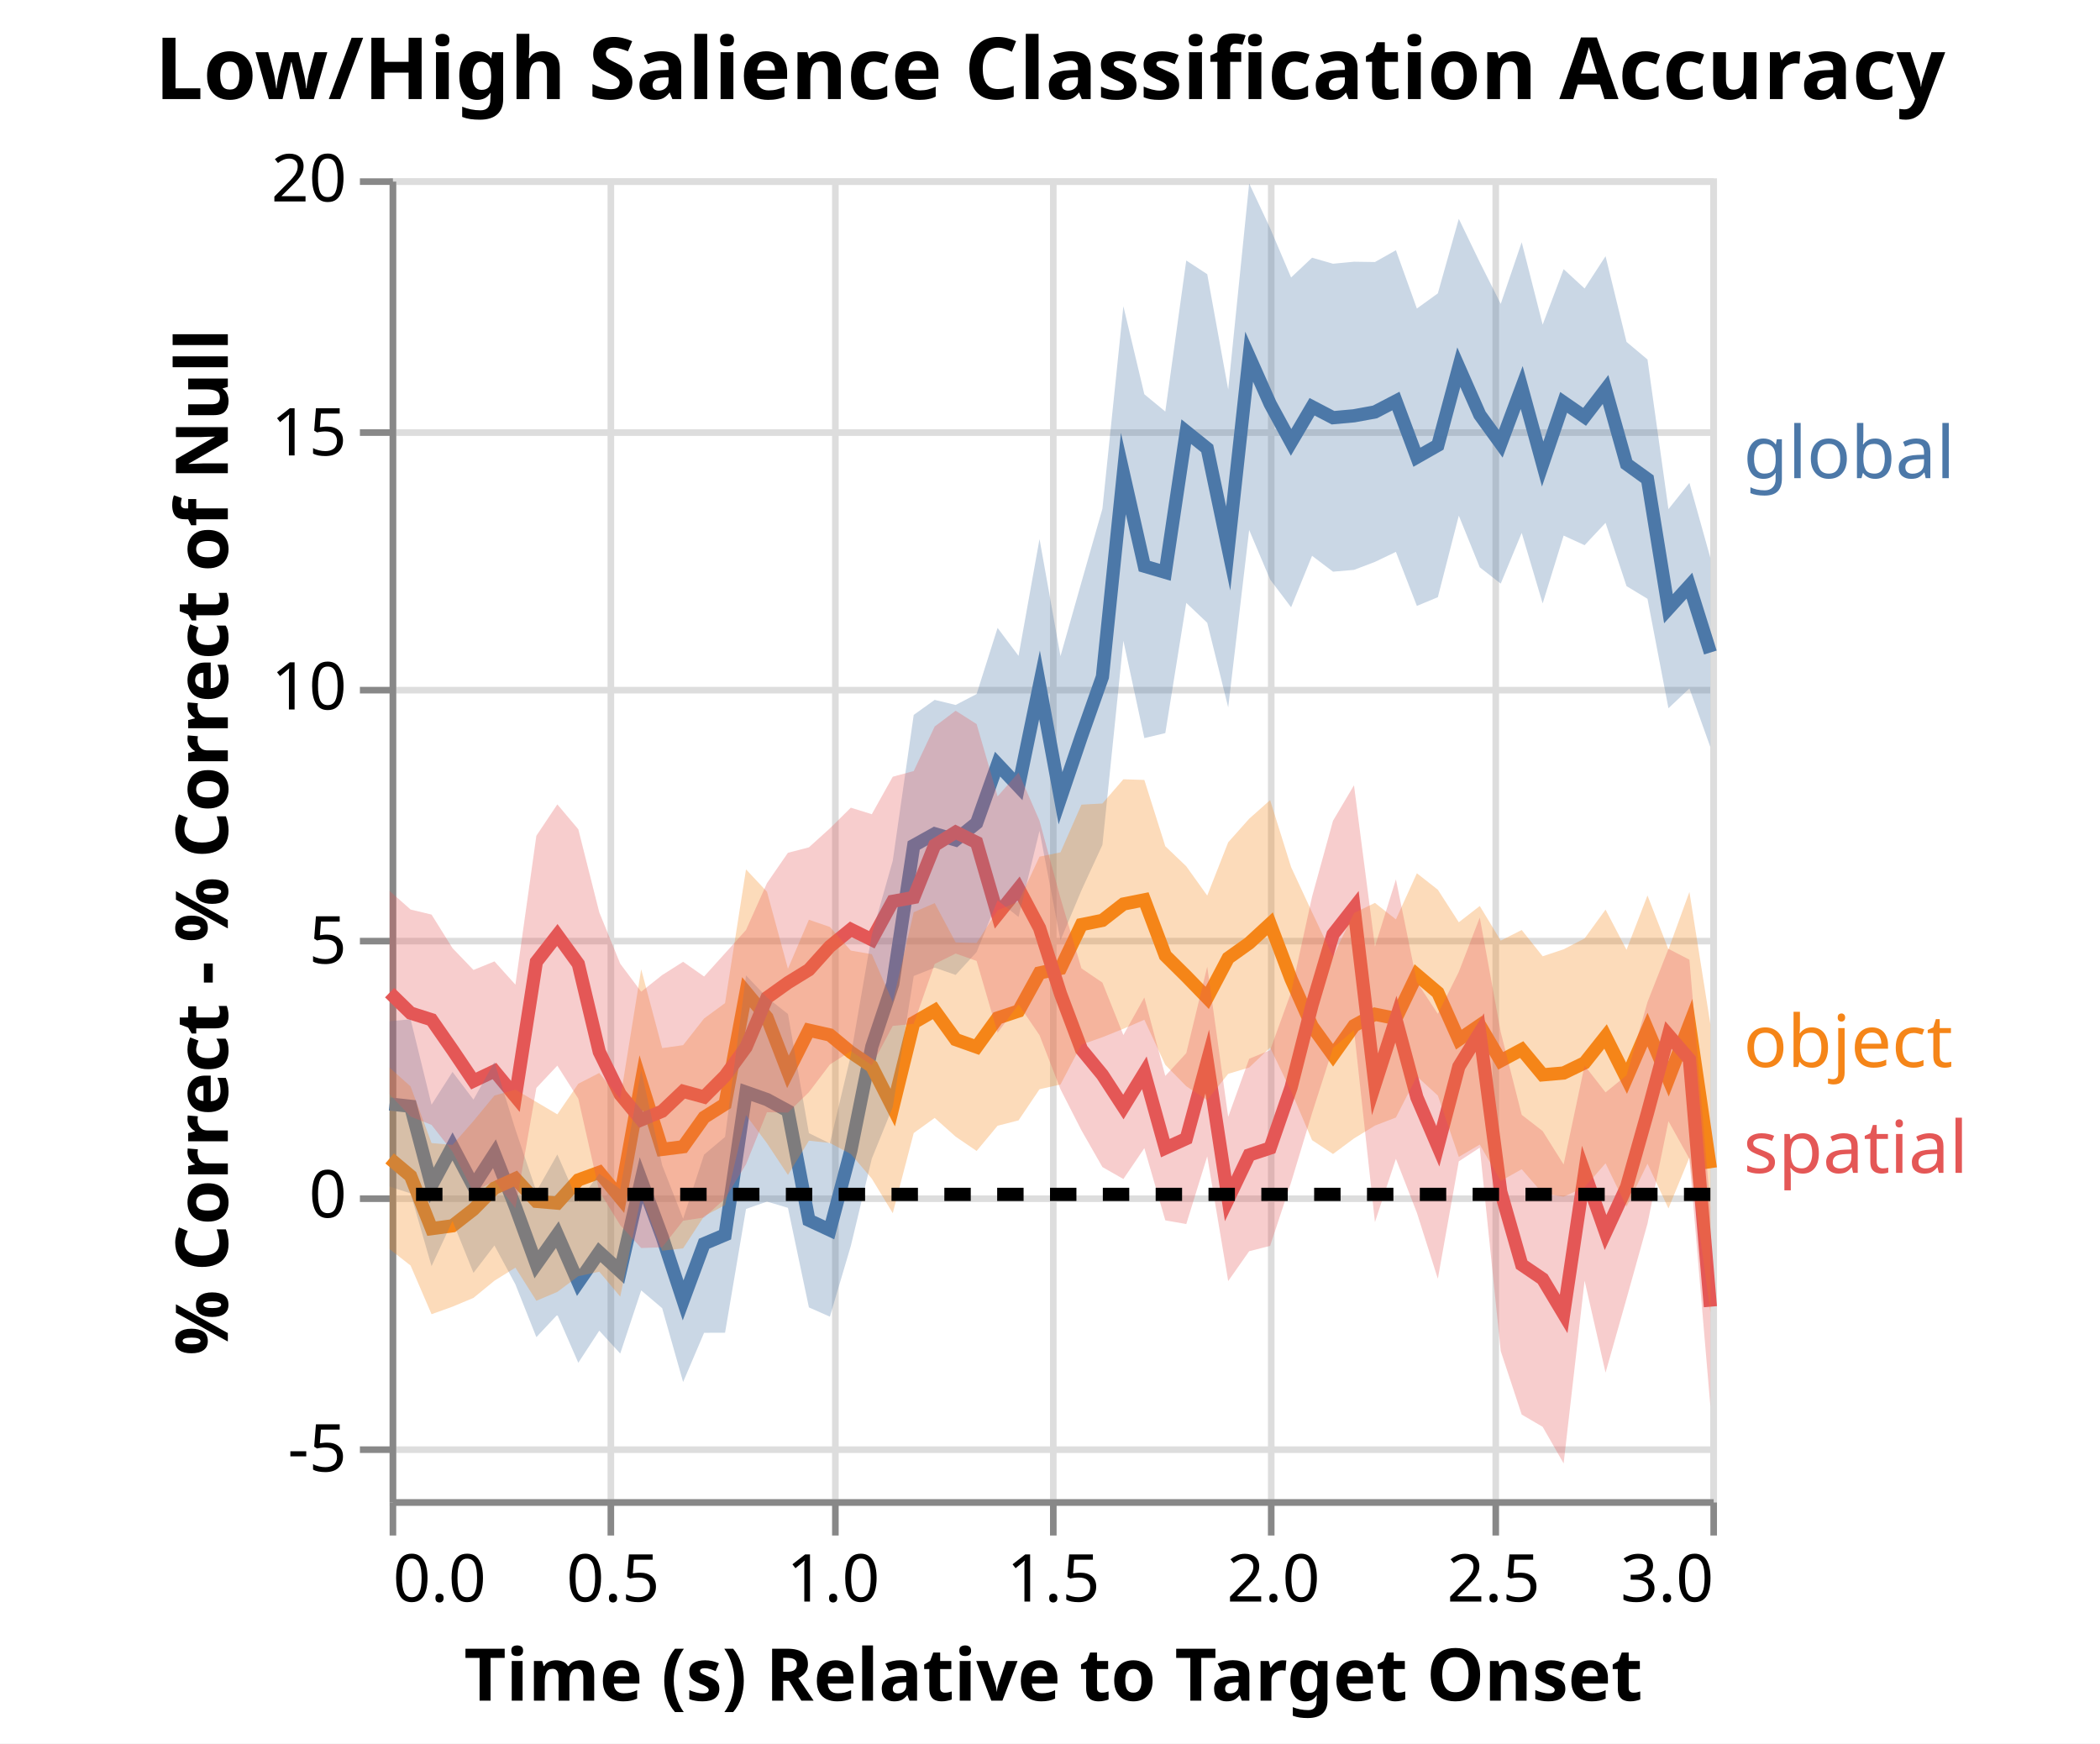
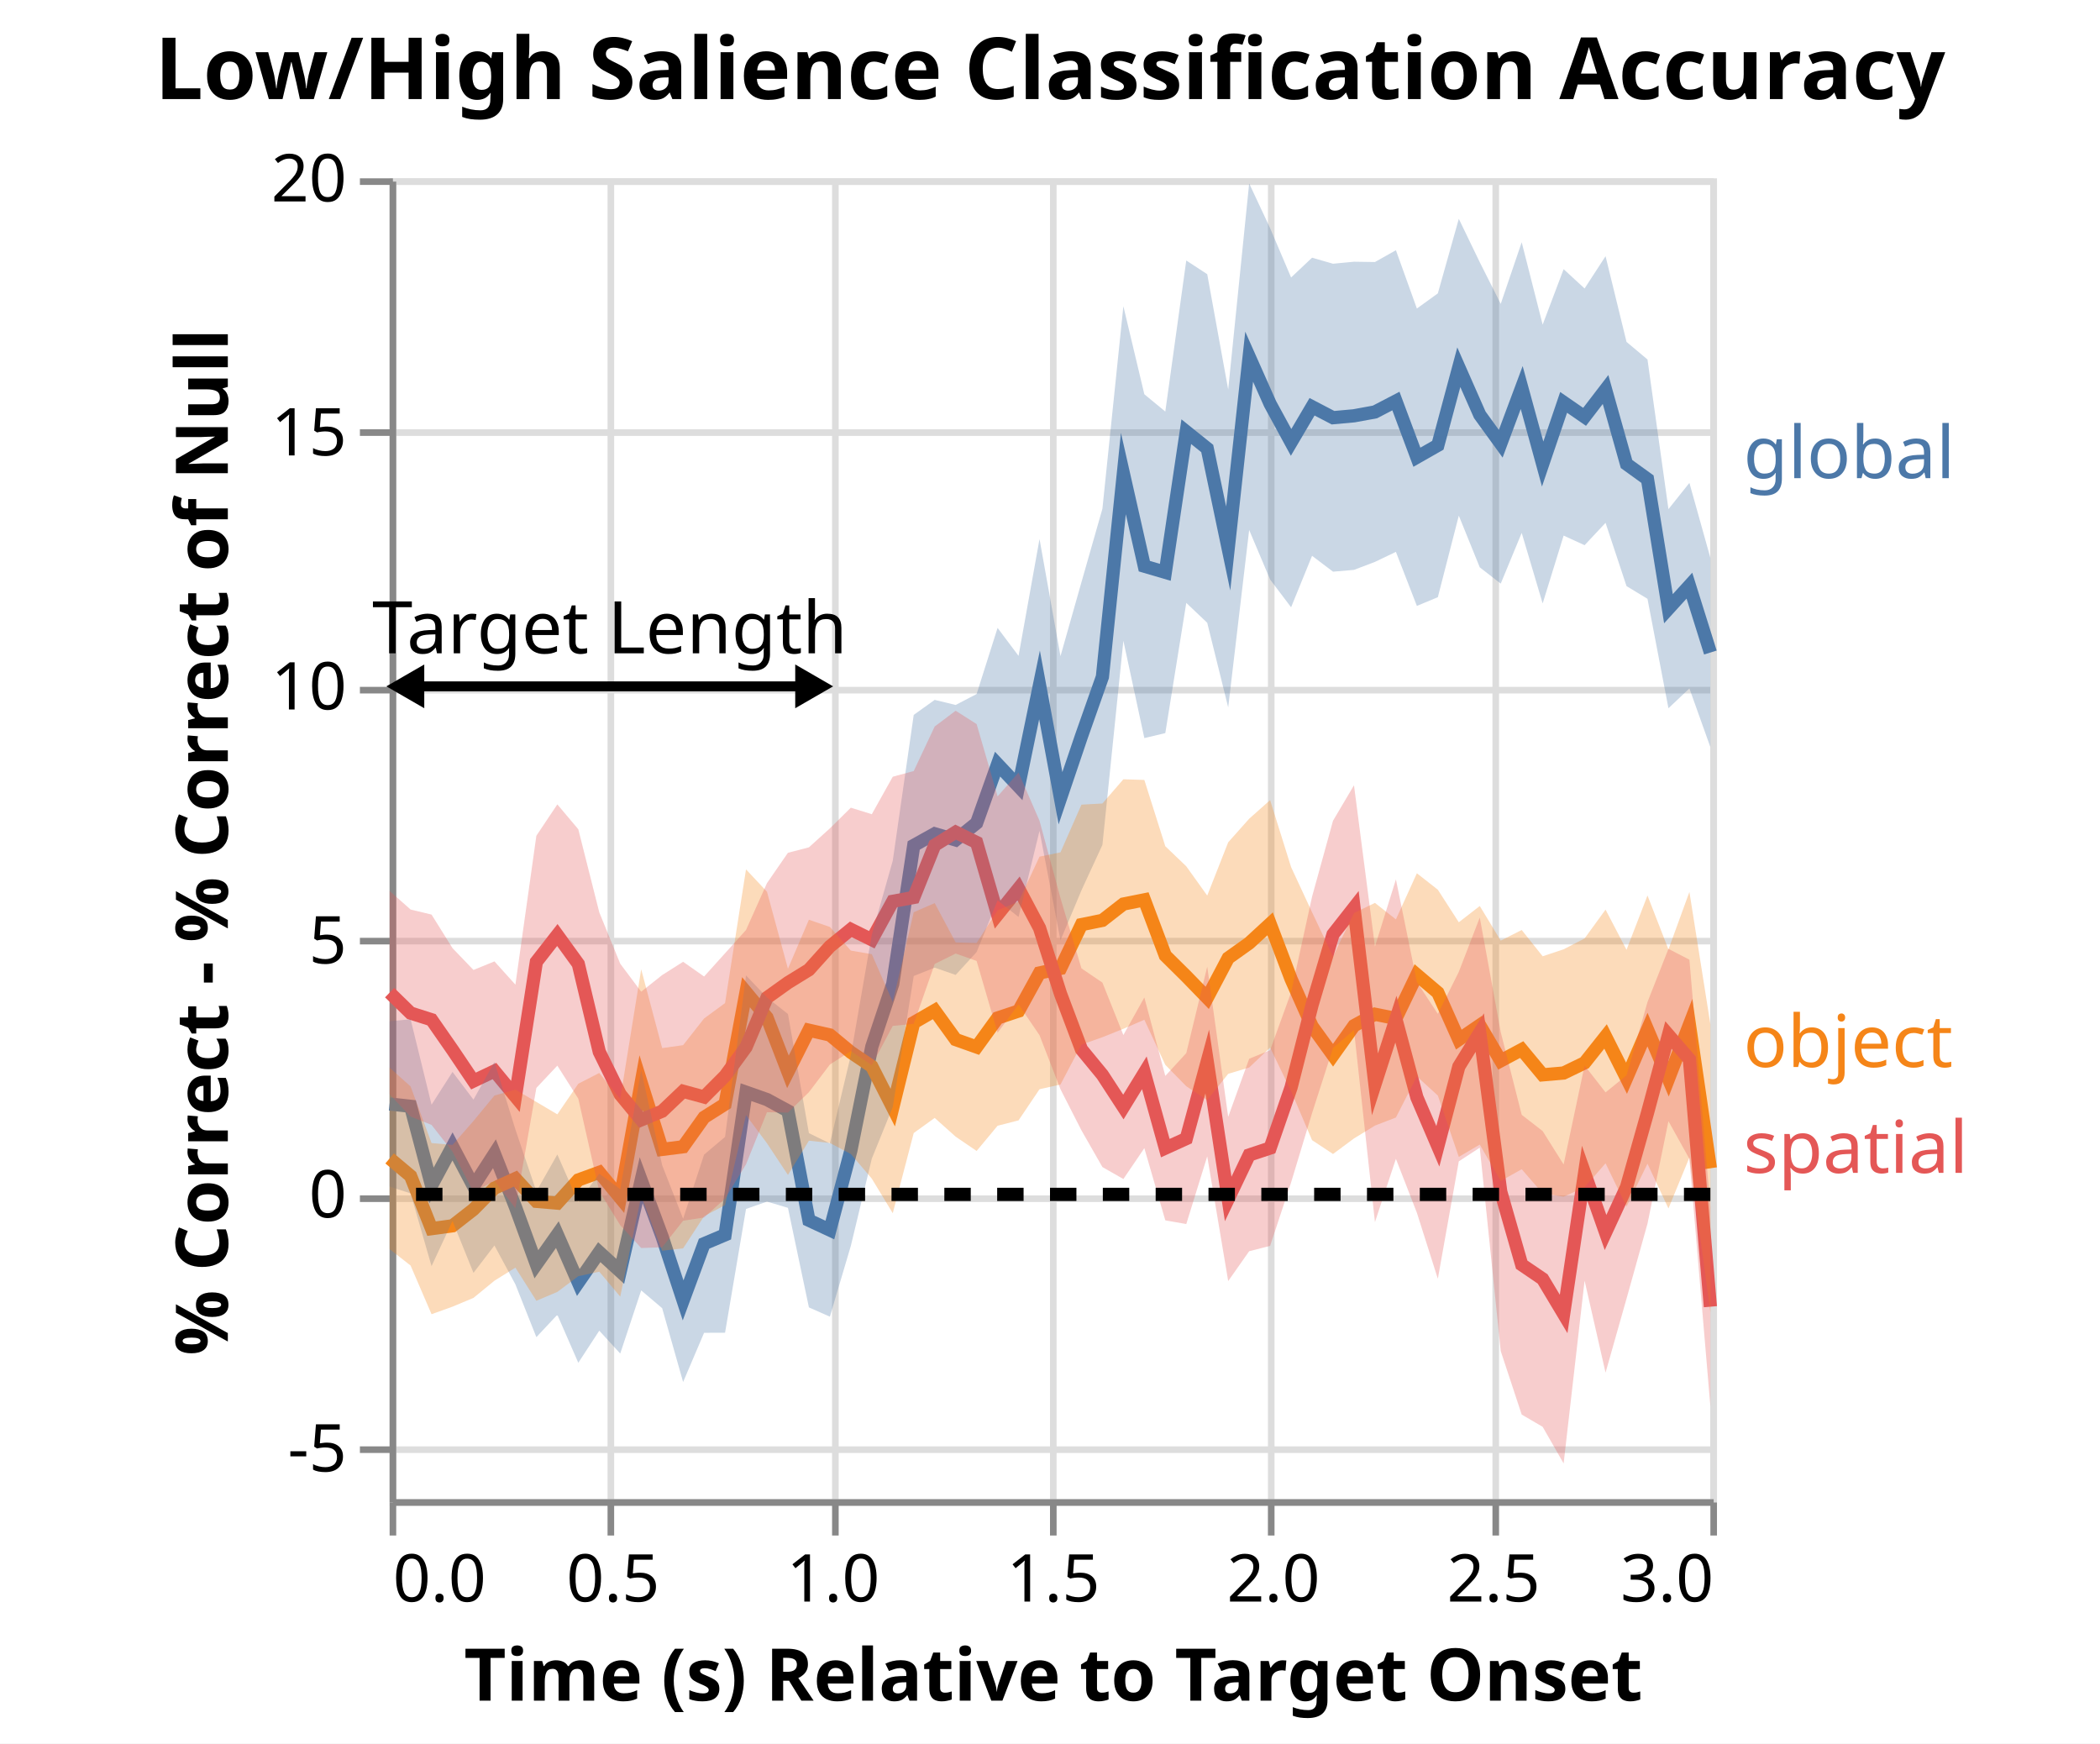
<svg xmlns="http://www.w3.org/2000/svg" class="marks" width="318" height="264" viewBox="0 0 318 264" version="1.1">
  <rect width="318" height="264" fill="white" />
  <g fill="none" stroke-miterlimit="10" transform="translate(59,27)">
    <g class="mark-group role-frame root" role="graphics-object" aria-roledescription="group mark container">
      <g transform="translate(0,0)">
        <path class="background" aria-hidden="true" d="M0.5,0.5h200v200h-200Z" stroke="#ddd" />
        <g>
          <g class="mark-group role-axis" aria-hidden="true">
            <g transform="translate(0.5,200.5)">
              <path class="background" aria-hidden="true" d="M0,0h0v0h0Z" pointer-events="none" />
              <g>
                <g class="mark-rule role-axis-grid" pointer-events="none">
                  <line transform="translate(0,-200)" x2="0" y2="200" stroke="#ddd" stroke-width="1" opacity="1" />
                  <line transform="translate(33,-200)" x2="0" y2="200" stroke="#ddd" stroke-width="1" opacity="1" />
                  <line transform="translate(67,-200)" x2="0" y2="200" stroke="#ddd" stroke-width="1" opacity="1" />
                  <line transform="translate(100,-200)" x2="0" y2="200" stroke="#ddd" stroke-width="1" opacity="1" />
                  <line transform="translate(133,-200)" x2="0" y2="200" stroke="#ddd" stroke-width="1" opacity="1" />
                  <line transform="translate(167,-200)" x2="0" y2="200" stroke="#ddd" stroke-width="1" opacity="1" />
                  <line transform="translate(200,-200)" x2="0" y2="200" stroke="#ddd" stroke-width="1" opacity="1" />
                </g>
              </g>
              <path class="foreground" aria-hidden="true" d="" pointer-events="none" display="none" />
            </g>
          </g>
          <g class="mark-group role-axis" aria-hidden="true">
            <g transform="translate(0.5,0.5)">
              <path class="background" aria-hidden="true" d="M0,0h0v0h0Z" pointer-events="none" />
              <g>
                <g class="mark-rule role-axis-grid" pointer-events="none">
                  <line transform="translate(0,192)" x2="200" y2="0" stroke="#ddd" stroke-width="1" opacity="1" />
                  <line transform="translate(0,154)" x2="200" y2="0" stroke="#ddd" stroke-width="1" opacity="1" />
                  <line transform="translate(0,115)" x2="200" y2="0" stroke="#ddd" stroke-width="1" opacity="1" />
                  <line transform="translate(0,77)" x2="200" y2="0" stroke="#ddd" stroke-width="1" opacity="1" />
                  <line transform="translate(0,38)" x2="200" y2="0" stroke="#ddd" stroke-width="1" opacity="1" />
                  <line transform="translate(0,0)" x2="200" y2="0" stroke="#ddd" stroke-width="1" opacity="1" />
                </g>
              </g>
              <path class="foreground" aria-hidden="true" d="" pointer-events="none" display="none" />
            </g>
          </g>
          <g class="mark-group role-axis" role="graphics-symbol" aria-roledescription="axis" aria-label="X-axis titled 'Time (s) Relative to Target Onset' for a linear scale with values from 0.0 to 3.0">
            <g transform="translate(0.5,200.5)">
              <path class="background" aria-hidden="true" d="M0,0h0v0h0Z" pointer-events="none" />
              <g>
                <g class="mark-rule role-axis-tick" pointer-events="none">
                  <line transform="translate(0,0)" x2="0" y2="5" stroke="#888" stroke-width="1" opacity="1" />
                  <line transform="translate(33,0)" x2="0" y2="5" stroke="#888" stroke-width="1" opacity="1" />
                  <line transform="translate(67,0)" x2="0" y2="5" stroke="#888" stroke-width="1" opacity="1" />
                  <line transform="translate(100,0)" x2="0" y2="5" stroke="#888" stroke-width="1" opacity="1" />
                  <line transform="translate(133,0)" x2="0" y2="5" stroke="#888" stroke-width="1" opacity="1" />
                  <line transform="translate(167,0)" x2="0" y2="5" stroke="#888" stroke-width="1" opacity="1" />
                  <line transform="translate(200,0)" x2="0" y2="5" stroke="#888" stroke-width="1" opacity="1" />
                </g>
                <g class="mark-text role-axis-label" pointer-events="none">
                  <text text-anchor="start" transform="translate(0,15)" font-family="sans-serif" font-size="10px" fill="#000" opacity="1">0.0</text>
                  <text text-anchor="middle" transform="translate(33.33333,15)" font-family="sans-serif" font-size="10px" fill="#000" opacity="1">0.5</text>
                  <text text-anchor="middle" transform="translate(66.66667,15)" font-family="sans-serif" font-size="10px" fill="#000" opacity="1">1.0</text>
                  <text text-anchor="middle" transform="translate(100,15)" font-family="sans-serif" font-size="10px" fill="#000" opacity="1">1.5</text>
                  <text text-anchor="middle" transform="translate(133.3333,15)" font-family="sans-serif" font-size="10px" fill="#000" opacity="1">2.0</text>
                  <text text-anchor="middle" transform="translate(166.6667,15)" font-family="sans-serif" font-size="10px" fill="#000" opacity="1">2.5</text>
                  <text text-anchor="end" transform="translate(200,15)" font-family="sans-serif" font-size="10px" fill="#000" opacity="1">3.0</text>
                </g>
                <g class="mark-rule role-axis-domain" pointer-events="none">
                  <line transform="translate(0,0)" x2="200" y2="0" stroke="#888" stroke-width="1" opacity="1" />
                </g>
                <g class="mark-text role-axis-title" pointer-events="none">
                  <text text-anchor="middle" transform="translate(100,30)" font-family="sans-serif" font-size="11px" font-weight="bold" fill="#000" opacity="1">Time (s) Relative to Target Onset</text>
                </g>
              </g>
              <path class="foreground" aria-hidden="true" d="" pointer-events="none" display="none" />
            </g>
          </g>
          <g class="mark-group role-axis" role="graphics-symbol" aria-roledescription="axis" aria-label="Y-axis titled '% Correct - % Correct of Null' for a linear scale with values from -6 to 20">
            <g transform="translate(0.5,0.5)">
              <path class="background" aria-hidden="true" d="M0,0h0v0h0Z" pointer-events="none" />
              <g>
                <g class="mark-rule role-axis-tick" pointer-events="none">
                  <line transform="translate(0,192)" x2="-5" y2="0" stroke="#888" stroke-width="1" opacity="1" />
                  <line transform="translate(0,154)" x2="-5" y2="0" stroke="#888" stroke-width="1" opacity="1" />
                  <line transform="translate(0,115)" x2="-5" y2="0" stroke="#888" stroke-width="1" opacity="1" />
                  <line transform="translate(0,77)" x2="-5" y2="0" stroke="#888" stroke-width="1" opacity="1" />
                  <line transform="translate(0,38)" x2="-5" y2="0" stroke="#888" stroke-width="1" opacity="1" />
                  <line transform="translate(0,0)" x2="-5" y2="0" stroke="#888" stroke-width="1" opacity="1" />
                </g>
                <g class="mark-text role-axis-label" pointer-events="none">
                  <text text-anchor="end" transform="translate(-7,195.3077)" font-family="sans-serif" font-size="10px" fill="#000" opacity="1">-5</text>
                  <text text-anchor="end" transform="translate(-7,156.8462)" font-family="sans-serif" font-size="10px" fill="#000" opacity="1">0</text>
                  <text text-anchor="end" transform="translate(-7,118.3846)" font-family="sans-serif" font-size="10px" fill="#000" opacity="1">5</text>
                  <text text-anchor="end" transform="translate(-7,79.92308)" font-family="sans-serif" font-size="10px" fill="#000" opacity="1">10</text>
                  <text text-anchor="end" transform="translate(-7,41.46154)" font-family="sans-serif" font-size="10px" fill="#000" opacity="1">15</text>
                  <text text-anchor="end" transform="translate(-7,3)" font-family="sans-serif" font-size="10px" fill="#000" opacity="1">20</text>
                </g>
                <g class="mark-rule role-axis-domain" pointer-events="none">
                  <line transform="translate(0,200)" x2="0" y2="-200" stroke="#888" stroke-width="1" opacity="1" />
                </g>
                <g class="mark-text role-axis-title" pointer-events="none">
                  <text text-anchor="middle" transform="translate(-23,100) rotate(-90) translate(0,-2)" font-family="sans-serif" font-size="11px" font-weight="bold" fill="#000" opacity="1">% Correct - % Correct of Null</text>
                </g>
              </g>
              <path class="foreground" aria-hidden="true" d="" pointer-events="none" display="none" />
            </g>
          </g>
          <g class="mark-group role-scope layer_0_pathgroup" role="graphics-object" aria-roledescription="group mark container">
            <g transform="translate(0,0)">
              <path class="background" aria-hidden="true" d="M0,0h200v200h-200Z" />
              <g>
                <g class="mark-line role-mark layer_0_marks" role="graphics-object" aria-roledescription="line mark container">
                  <path aria-label="condition: global; Time (s) Relative to Target Onset: 0; % Correct - % Correct of Null: 1.77953771277" role="graphics-symbol" aria-roledescription="line mark" d="M0,140.157L3.175,140.509L6.349,152.492L9.524,146.586L12.698,152.613L15.873,147.691L19.048,155.748L22.222,164.432L25.397,159.94L28.571,167.185L31.746,162.598L34.921,165.498L38.095,151.704L41.27,160.256L44.444,169.897L47.619,161.316L50.794,159.97L53.968,138.373L57.143,139.488L60.317,141.21L63.492,157.768L66.667,159.244L69.841,147.218L73.016,131.484L76.19,121.969L79.365,101.014L82.54,99.244L85.714,100.18L88.889,97.616L92.063,88.703L95.238,92.076L98.413,76.707L101.587,93.865L104.762,84.483L107.937,75.481L111.111,44.694L114.286,58.727L117.46,59.659L120.635,38.363L123.81,40.909L126.984,56.049L130.159,27.01L133.333,34.149L136.508,39.983L139.683,34.589L142.857,36.246L146.032,35.958L149.206,35.377L152.381,33.724L155.556,42.231L158.73,40.424L161.905,28.604L165.079,35.805L168.254,40.187L171.429,31.681L174.603,43.263L177.778,33.926L180.952,36.115L184.127,31.978L187.302,43.257L190.476,45.548L193.651,65.168L196.825,61.677L200,71.802" stroke="#4c78a8" stroke-width="2" />
                </g>
              </g>
              <path class="foreground" aria-hidden="true" d="" display="none" />
            </g>
            <g transform="translate(0,0)">
              <path class="background" aria-hidden="true" d="M0,0h200v200h-200Z" />
              <g>
                <g class="mark-line role-mark layer_0_marks" role="graphics-object" aria-roledescription="line mark container">
                  <path aria-label="condition: object; Time (s) Relative to Target Onset: 0; % Correct - % Correct of Null: 0.708261019569" role="graphics-symbol" aria-roledescription="line mark" d="M0,148.398L3.175,151.063L6.349,159.035L9.524,158.603L12.698,156.125L15.873,152.9L19.048,151.458L22.222,154.903L25.397,155.172L28.571,151.663L31.746,150.507L34.921,154.36L38.095,136.942L41.27,147.038L44.444,146.636L47.619,142.181L50.794,140.174L53.968,123.239L57.143,127.066L60.317,135.293L63.492,128.989L66.667,129.708L69.841,132.333L73.016,134.472L76.19,140.709L79.365,127.842L82.54,126.006L85.714,130.404L88.889,131.529L92.063,127.142L95.238,126.082L98.413,120.317L101.587,119.633L104.762,113.003L107.937,112.355L111.111,109.884L114.286,109.25L117.46,117.682L120.635,120.822L123.81,124.091L126.984,118.066L130.159,115.804L133.333,112.885L136.508,121.249L139.683,128.383L142.857,132.778L146.032,128.309L149.206,126.571L152.381,127.21L155.556,120.603L158.73,123.299L161.905,130.409L165.079,128.243L168.254,133.623L171.429,131.924L174.603,135.746L177.778,135.468L180.952,133.932L184.127,129.934L187.302,136.257L190.476,128.897L193.651,136.368L196.825,128.158L200,149.893" stroke="#f58518" stroke-width="2" />
                </g>
              </g>
              <path class="foreground" aria-hidden="true" d="" display="none" />
            </g>
            <g transform="translate(0,0)">
              <path class="background" aria-hidden="true" d="M0,0h200v200h-200Z" />
              <g>
                <g class="mark-line role-mark layer_0_marks" role="graphics-object" aria-roledescription="line mark container">
                  <path aria-label="condition: spatial; Time (s) Relative to Target Onset: 0; % Correct - % Correct of Null: 3.97095959596" role="graphics-symbol" aria-roledescription="line mark" d="M0,123.3L3.175,126.394L6.349,127.403L9.524,131.968L12.698,136.683L15.873,135.173L19.048,139.021L22.222,118.636L25.397,114.574L28.571,118.959L31.746,132.261L34.921,138.715L38.095,142.565L41.27,141.251L44.444,138.233L47.619,139.101L50.794,135.916L53.968,131.555L57.143,124.062L60.317,121.793L63.492,119.837L66.667,116.307L69.841,113.721L73.016,115.288L76.19,109.472L79.365,108.89L82.54,100.979L85.714,99L88.889,100.567L92.063,111.481L95.238,107.528L98.413,113.514L101.587,123.459L104.762,131.888L107.937,135.747L111.111,140.619L114.286,135.441L117.46,146.844L120.635,145.4L123.81,133.727L126.984,154.541L130.159,147.883L133.333,146.83L136.508,137.652L139.683,125.164L142.857,114.476L146.032,110.433L149.206,137.186L152.381,127.311L155.556,139.161L158.73,146.569L161.905,134.501L165.079,129.351L168.254,153.431L171.429,164.493L174.603,166.652L177.778,171.952L180.952,150.619L184.127,159.62L187.302,152.734L190.476,141.506L193.651,129.714L196.825,133.39L200,170.851" stroke="#e45756" stroke-width="2" />
                </g>
              </g>
              <path class="foreground" aria-hidden="true" d="" display="none" />
            </g>
          </g>
          <g class="mark-group role-scope layer_1_layer_0_pathgroup" role="graphics-object" aria-roledescription="group mark container">
            <g transform="translate(0,0)">
              <path class="background" aria-hidden="true" d="M0,0h200v200h-200Z" />
              <g>
                <g class="mark-area role-mark layer_1_layer_0_marks" role="graphics-object" aria-roledescription="area mark container">
                  <path aria-label="% Correct - % Correct of Null: 0.15170382263; upper_meandiff: 3.40737160291; condition: global; Time (s) Relative to Target Onset: 0; Mean of meandiff: 1.77953771277; Mean + stderr of meandiff: 3.40737160291; Mean - stderr of meandiff: 0.15170382263" role="graphics-symbol" aria-roledescription="errorband" d="M0,152.679L3.175,153.689L6.349,164.713L9.524,157.869L12.698,165.727L15.873,161.582L19.048,167.473L22.222,175.464L25.397,172.072L28.571,179.344L31.746,174.485L34.921,177.945L38.095,168.383L41.27,171.078L44.444,182.258L47.619,174.806L50.794,174.794L53.968,156.053L57.143,154.94L60.317,155.885L63.492,170.957L66.667,172.362L69.841,161.637L73.016,148.432L76.19,140.612L79.365,120.782L82.54,119.514L85.714,120.618L88.889,117.148L92.063,109.334L95.238,111.84L98.413,98.792L101.587,115.375L104.762,107.81L107.937,100.928L111.111,70.02L114.286,84.755L117.46,84.001L120.635,64.285L123.81,67.298L126.984,80.11L130.159,53.244L133.333,60.748L136.508,64.95L139.683,57.156L142.857,59.559L146.032,59.288L149.206,58.079L152.381,56.56L155.556,64.744L158.73,63.425L161.905,51.073L165.079,58.904L168.254,61.365L171.429,53.682L174.603,64.369L177.778,54.096L180.952,55.549L184.127,52.163L187.302,61.745L190.476,63.666L193.651,80.241L196.825,77.236L200,86.129L200,57.474L196.825,46.118L193.651,50.095L190.476,27.429L187.302,24.769L184.127,11.794L180.952,16.68L177.778,13.756L174.603,22.158L171.429,9.68L168.254,19.009L165.079,12.707L161.905,6.135L158.73,17.422L155.556,19.718L152.381,10.888L149.206,12.675L146.032,12.629L142.857,12.933L139.683,12.021L136.508,15.015L133.333,7.549L130.159,0.775L126.984,31.989L123.81,14.52L120.635,12.442L117.46,35.316L114.286,32.699L111.111,19.369L107.937,50.034L104.762,61.157L101.587,72.356L98.413,54.622L95.238,72.312L92.063,68.073L88.889,78.085L85.714,79.742L82.54,78.973L79.365,81.246L76.19,103.326L73.016,114.536L69.841,132.798L66.667,146.126L63.492,144.578L60.317,126.535L57.143,124.036L53.968,120.694L50.794,145.147L47.619,147.826L44.444,157.535L41.27,149.435L38.095,135.025L34.921,153.052L31.746,150.711L28.571,155.027L25.397,147.807L22.222,153.401L19.048,144.022L15.873,133.801L12.698,139.499L9.524,135.303L6.349,140.272L3.175,127.329L0,127.636Z" fill="#4c78a8" opacity="0.3" />
                </g>
              </g>
              <path class="foreground" aria-hidden="true" d="" display="none" />
            </g>
            <g transform="translate(0,0)">
              <path class="background" aria-hidden="true" d="M0,0h200v200h-200Z" />
              <g>
                <g class="mark-area role-mark layer_1_layer_0_marks" role="graphics-object" aria-roledescription="area mark container">
                  <path aria-label="% Correct - % Correct of Null: -1.07777749384; upper_meandiff: 2.49429953298; condition: object; Time (s) Relative to Target Onset: 0; Mean of meandiff: 0.708261019569; Mean + stderr of meandiff: 2.49429953298; Mean - stderr of meandiff: -1.07777749384" role="graphics-symbol" aria-roledescription="errorband" d="M0,162.137L3.175,164.622L6.349,171.991L9.524,170.848L12.698,169.519L15.873,166.919L19.048,164.939L22.222,169.955L25.397,168.615L28.571,166.233L31.746,165.549L34.921,169.326L38.095,154.111L41.27,162.379L44.444,162.019L47.619,157.149L50.794,155.468L53.968,141.838L57.143,146.109L60.317,150.903L63.492,145.715L66.667,146.063L69.841,147.734L73.016,151.463L76.19,156.698L79.365,144.556L82.54,142.27L85.714,145.109L88.889,147.273L92.063,143.456L95.238,142.64L98.413,137.925L101.587,137.211L104.762,131.17L107.937,130.049L111.111,128.775L114.286,127.402L117.46,134.231L120.635,137.472L123.81,139.578L126.984,135.596L130.159,134.637L133.333,131.622L136.508,138.207L139.683,145.636L142.857,147.731L146.032,145.378L149.206,143.43L152.381,142.208L155.556,135.98L158.73,138.882L161.905,148.172L165.079,146.304L168.254,151.82L171.429,150.035L174.603,153.696L177.778,154.197L180.952,152.77L184.127,149.14L187.302,155.696L190.476,149.199L193.651,155.977L196.825,148.261L200,171.703L200,128.083L196.825,108.055L193.651,116.759L190.476,108.595L187.302,116.817L184.127,110.728L180.952,115.095L177.778,116.74L174.603,117.796L171.429,113.813L168.254,115.426L165.079,110.183L161.905,112.646L158.73,107.716L155.556,105.227L152.381,112.212L149.206,109.712L146.032,111.24L142.857,117.825L139.683,111.13L136.508,104.291L133.333,94.148L130.159,96.971L126.984,100.536L123.81,108.604L120.635,104.171L117.46,101.133L114.286,91.097L111.111,90.994L107.937,94.66L104.762,94.836L101.587,102.056L98.413,102.71L95.238,109.525L92.063,110.828L88.889,115.785L85.714,115.7L82.54,109.742L79.365,111.128L76.19,124.719L73.016,117.482L69.841,116.933L66.667,113.354L63.492,112.262L60.317,119.683L57.143,108.022L53.968,104.639L50.794,124.881L47.619,127.213L44.444,131.253L41.27,131.697L38.095,119.772L34.921,139.395L31.746,135.464L28.571,137.093L25.397,141.728L22.222,139.85L19.048,137.977L15.873,138.881L12.698,142.732L9.524,146.357L6.349,146.078L3.175,137.503L0,134.659Z" fill="#f58518" opacity="0.3" />
                </g>
              </g>
              <path class="foreground" aria-hidden="true" d="" display="none" />
            </g>
            <g transform="translate(0,0)">
              <path class="background" aria-hidden="true" d="M0,0h200v200h-200Z" />
              <g>
                <g class="mark-area role-mark layer_1_layer_0_marks" role="graphics-object" aria-roledescription="area mark container">
                  <path aria-label="% Correct - % Correct of Null: 1.96975756379; upper_meandiff: 5.97216162813; condition: spatial; Time (s) Relative to Target Onset: 0; Mean of meandiff: 3.97095959596; Mean + stderr of meandiff: 5.97216162813; Mean - stderr of meandiff: 1.96975756379" role="graphics-symbol" aria-roledescription="errorband" d="M0,138.694L3.175,142.071L6.349,143.326L9.524,147.373L12.698,153.498L15.873,151.779L19.048,155.949L22.222,137.727L25.397,134.351L28.571,139.352L31.746,153.387L34.921,158.512L38.095,161.967L41.27,161.862L44.444,157.838L47.619,157.343L50.794,154.494L53.968,149.296L57.143,141.406L60.317,141.462L63.492,138.374L66.667,134.185L69.841,132.146L73.016,134.293L76.19,128.335L79.365,128.03L82.54,118.955L85.714,117.383L88.889,118.498L92.063,129.377L95.238,125.086L98.413,129.743L101.587,137.928L104.762,144.151L107.937,149.709L111.111,151.519L114.286,146.848L117.46,157.777L120.635,158.338L123.81,148.091L126.984,166.973L130.159,162.453L133.333,161.645L136.508,152.034L139.683,141.549L142.857,131.68L146.032,128.963L149.206,158.042L152.381,148.464L155.556,156.628L158.73,166.622L161.905,148.847L165.079,146.772L168.254,177.574L171.429,187.187L174.603,189.042L177.778,194.583L180.952,166.906L184.127,180.836L187.302,169.639L190.476,158.283L193.651,142.758L196.825,148.467L200,185.938L200,155.765L196.825,118.313L193.651,116.67L190.476,124.728L187.302,135.828L184.127,138.405L180.952,134.331L177.778,149.321L174.603,144.263L171.429,141.8L168.254,129.288L165.079,111.93L161.905,120.155L158.73,126.515L155.556,121.695L152.381,106.158L149.206,116.331L146.032,91.903L142.857,97.272L139.683,108.778L136.508,123.269L133.333,132.014L130.159,133.312L126.984,142.11L123.81,119.363L120.635,132.462L117.46,135.912L114.286,124.034L111.111,129.719L107.937,121.784L104.762,119.626L101.587,108.989L98.413,97.285L95.238,89.97L92.063,93.584L88.889,82.635L85.714,80.617L82.54,83.002L79.365,89.749L76.19,90.609L73.016,96.284L69.841,95.296L66.667,98.429L63.492,101.3L60.317,102.124L57.143,106.718L53.968,113.814L50.794,117.338L47.619,120.859L44.444,118.628L41.27,120.64L38.095,123.162L34.921,118.919L31.746,111.136L28.571,98.565L25.397,94.796L22.222,99.545L19.048,122.093L15.873,118.567L12.698,119.868L9.524,116.563L6.349,111.481L3.175,110.716L0,107.906Z" fill="#e45756" opacity="0.3" />
                </g>
              </g>
              <path class="foreground" aria-hidden="true" d="" display="none" />
            </g>
          </g>
          <g class="mark-text role-mark layer_2_marks" role="graphics-object" aria-roledescription="text mark container">
            <text aria-label="condition: global; Mean of meandiff: 14.4882568267" role="graphics-symbol" aria-roledescription="text mark" text-anchor="start" transform="translate(205,45.39802)" font-family="sans-serif" font-size="11px" fill="#4c78a8">global</text>
            <text aria-label="condition: object; Mean of meandiff: 2.89707266946" role="graphics-symbol" aria-roledescription="text mark" text-anchor="start" transform="translate(205,134.561)" font-family="sans-serif" font-size="11px" fill="#f58518">object</text>
            <text aria-label="condition: spatial; Mean of meandiff: 0.813211134136" role="graphics-symbol" aria-roledescription="text mark" text-anchor="start" transform="translate(205,150.5907)" font-family="sans-serif" font-size="11px" fill="#e45756">spatial</text>
          </g>
          <g class="mark-rule role-mark layer_3_layer_0_marks" role="graphics-symbol" aria-roledescription="rule mark container">
            <line transform="translate(200,153.8462)" x2="-200" y2="0" stroke="black" stroke-width="2" stroke-dasharray="4,4" />
          </g>
+           <g class="mark-line role-mark layer_4_layer_0_marks" role="graphics-object" aria-roledescription="line mark container">
+             <path aria-label="x: 0.05; y: 10" role="graphics-symbol" aria-roledescription="line mark" d="M3.333,76.923L63.333,76.923" stroke="black" stroke-width="1.5" />
+           </g>
+           <g class="mark-symbol role-mark layer_4_layer_1_marks" role="graphics-object" aria-roledescription="symbol mark container">
+             <path aria-label="x: 0.05; y: 10; dir: 270" role="graphics-symbol" aria-roledescription="point" transform="translate(3.333333,76.92308) rotate(270)" d="M0,-1.826L-1.581,0.913L1.581,0.913Z" stroke="black" stroke-width="2" opacity="1" />
+             <path aria-label="x: 0.95; y: 10; dir: 90" role="graphics-symbol" aria-roledescription="point" transform="translate(63.33333,76.92308) rotate(90)" d="M0,-1.826L-1.581,0.913L1.581,0.913Z" stroke="black" stroke-width="2" opacity="1" />
+           </g>
+           <g class="mark-text role-mark layer_5_layer_0_marks" role="graphics-object" aria-roledescription="text mark container">
+             <text text-anchor="middle" transform="translate(33.33333,71.92308)" font-family="sans-serif" font-size="11px" fill="black">Target Length</text>
+           </g>
          <g class="mark-group role-title">
            <g transform="translate(100,-22)">
              <path class="background" aria-hidden="true" d="M0,0h0v0h0Z" pointer-events="none" />
              <g>
                <g class="mark-text role-title-text" role="graphics-symbol" aria-roledescription="title" aria-label="Title text 'Low/High Salience Classification Accuracy'" pointer-events="none">
                  <text text-anchor="middle" transform="translate(0,10)" font-family="sans-serif" font-size="13px" font-weight="bold" fill="#000" opacity="1">Low/High Salience Classification Accuracy</text>
                </g>
              </g>
              <path class="foreground" aria-hidden="true" d="" pointer-events="none" display="none" />
            </g>
          </g>
        </g>
        <path class="foreground" aria-hidden="true" d="" display="none" />
      </g>
    </g>
  </g>
</svg>
